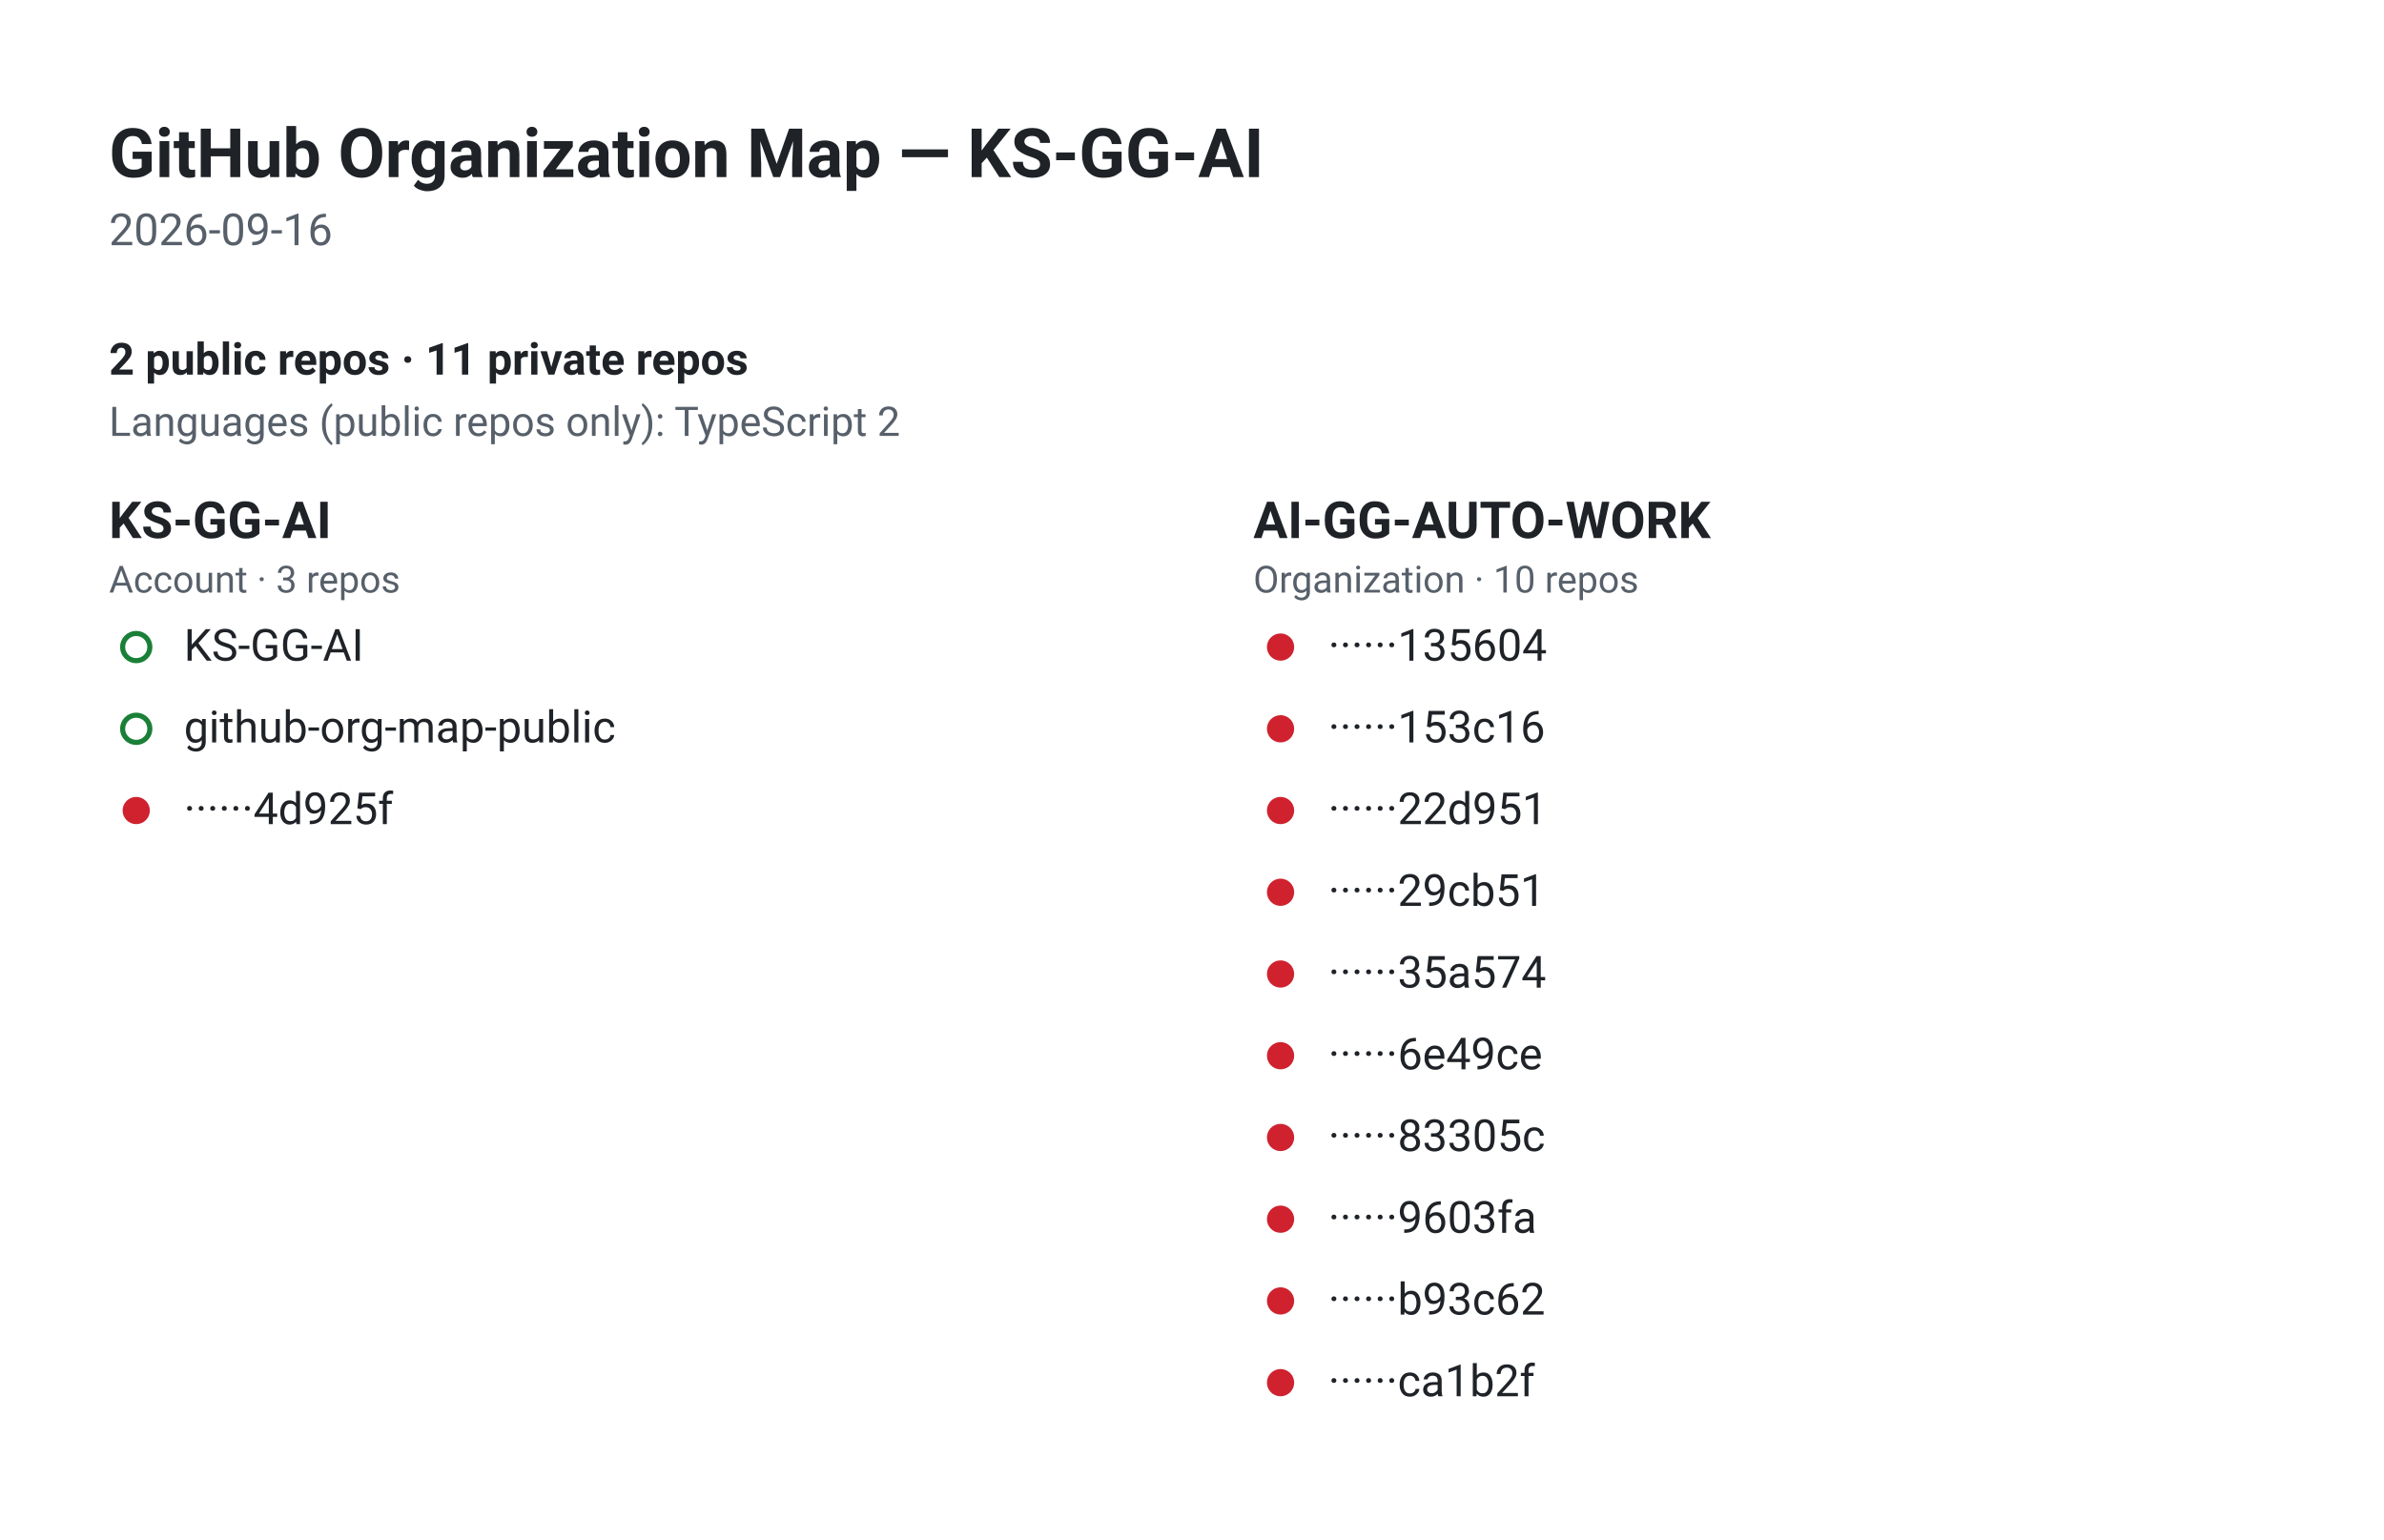
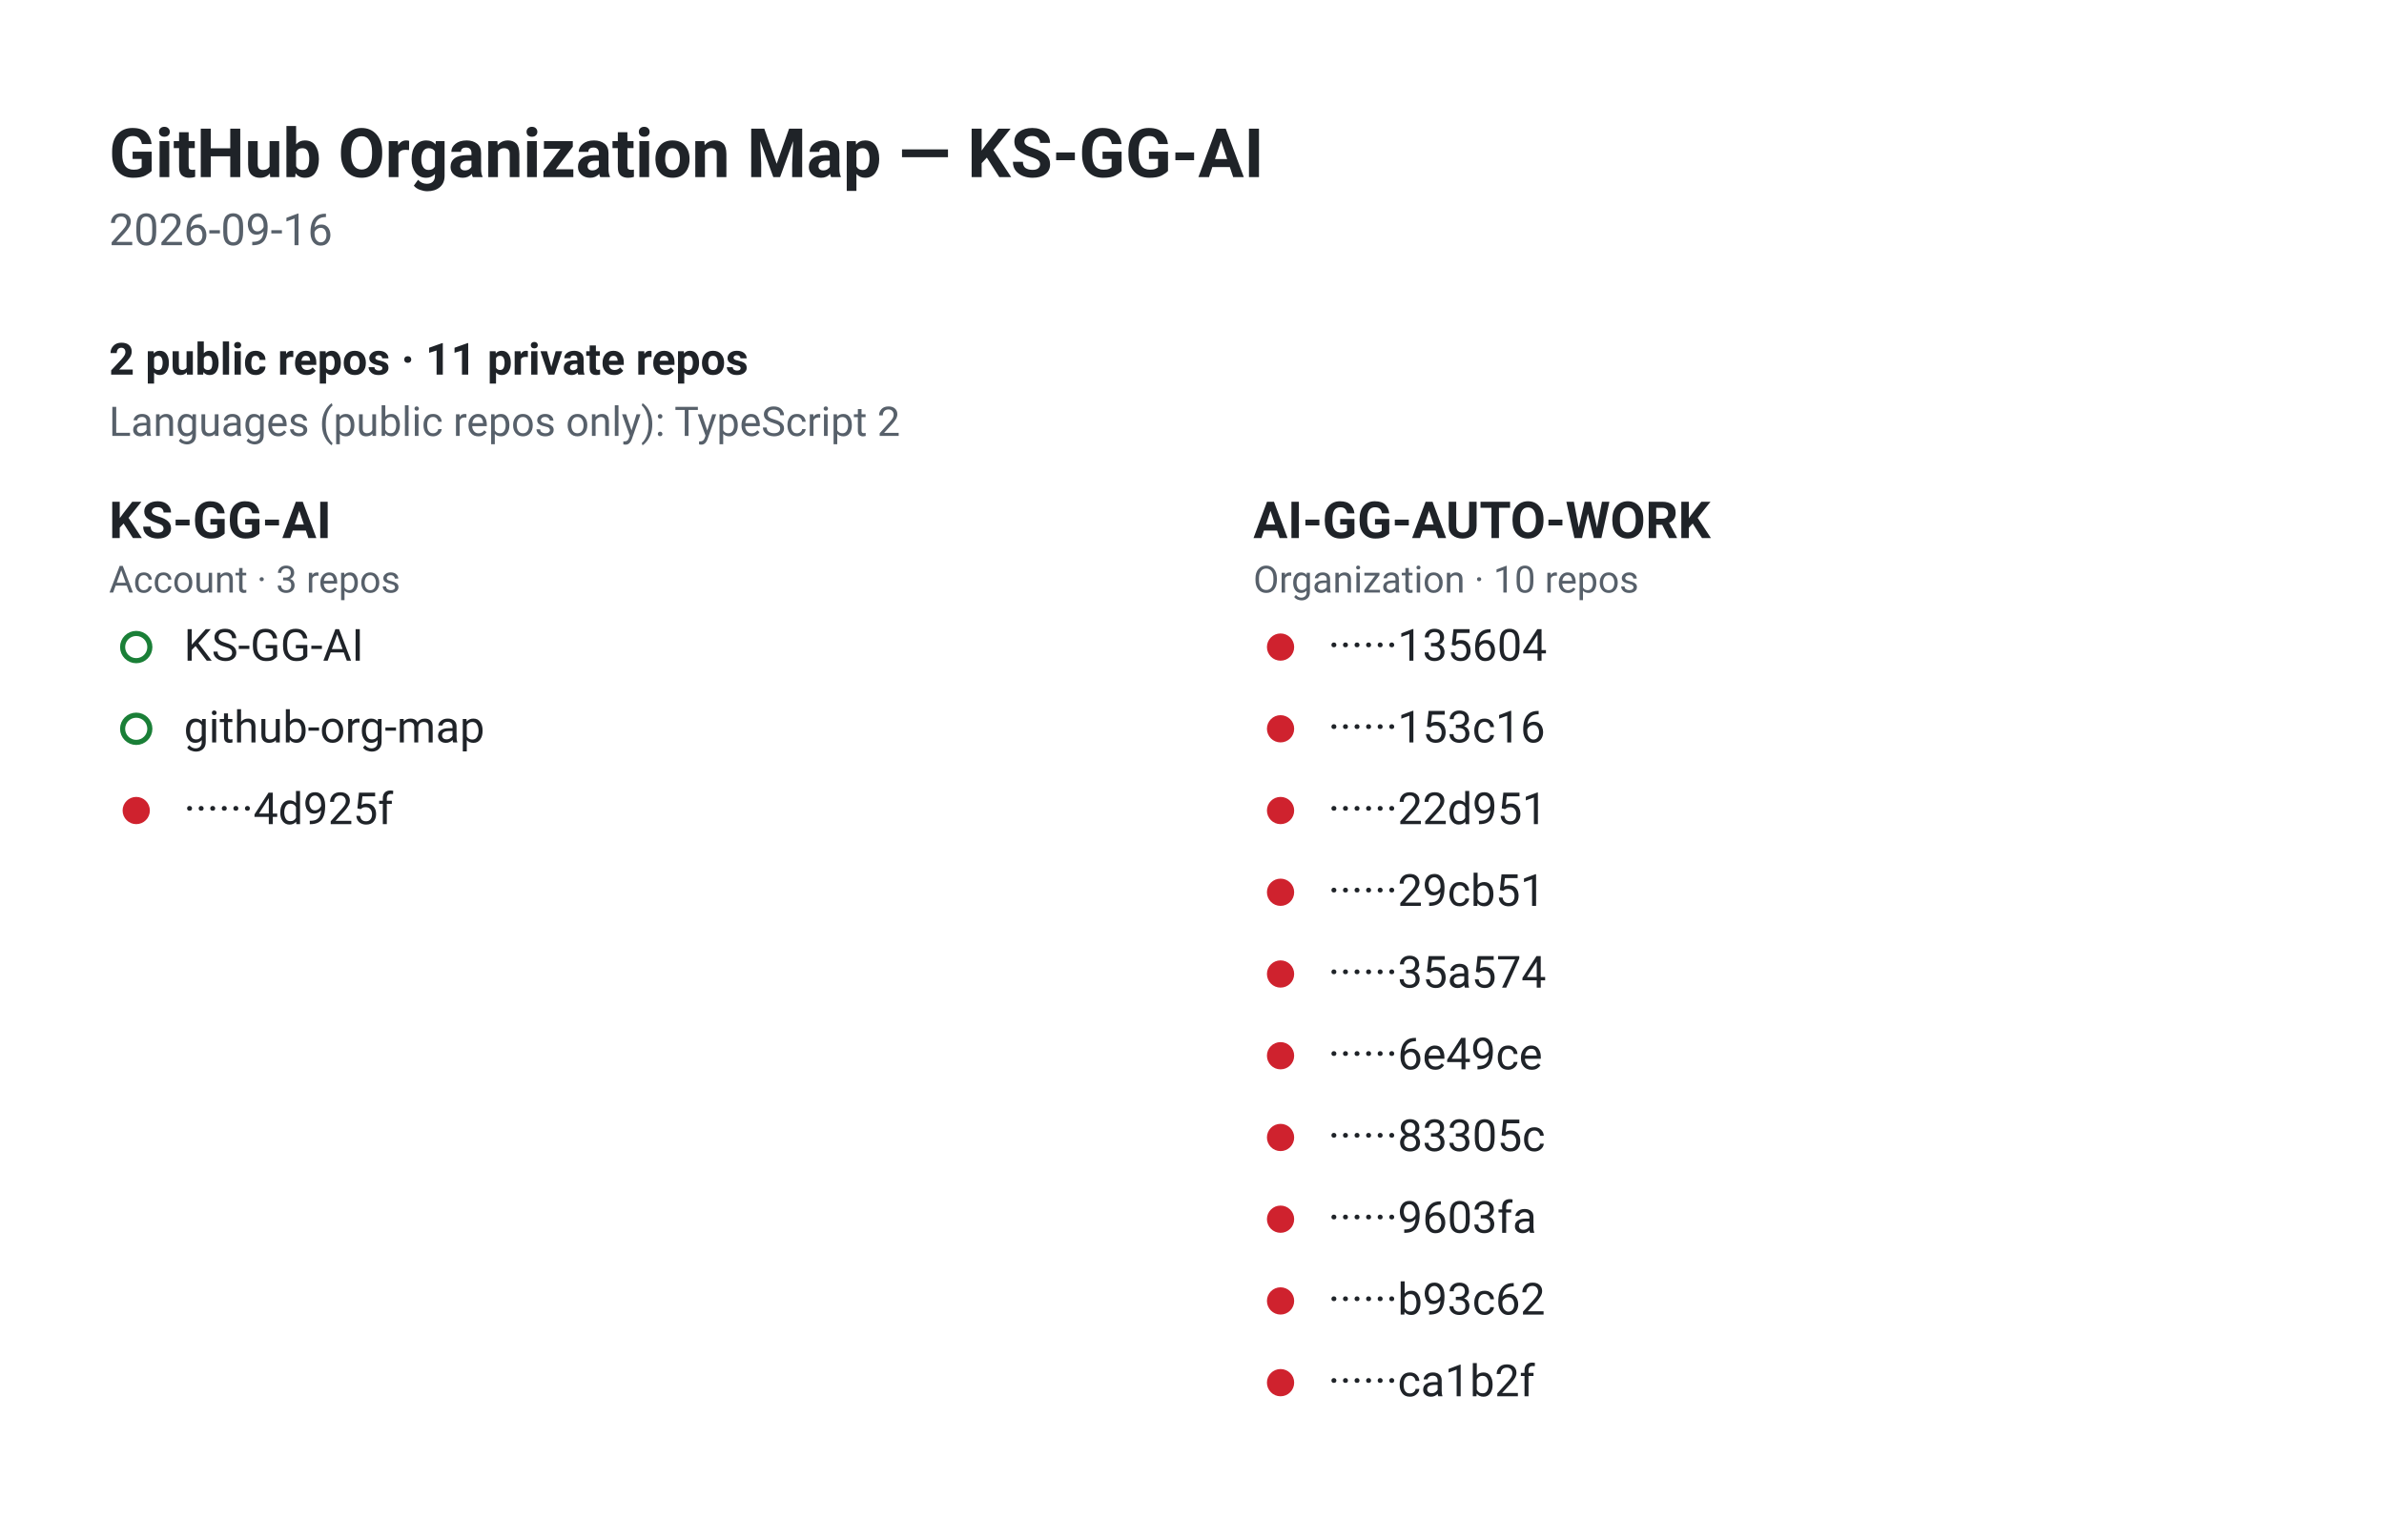
<svg xmlns="http://www.w3.org/2000/svg" viewBox="0 0 700 452" width="700" height="452" role="img" aria-label="GitHub organization map for KS-GG-AI on 2026-09-16">
  <style>
    text { font-family: -apple-system, BlinkMacSystemFont, "Segoe UI", Roboto, Helvetica, Arial, sans-serif; }
    .om-title { fill: #1f2328; font-size: 20px; font-weight: 600; }
    .om-date { fill: #57606a; font-size: 13px; }
    .om-group-title { fill: #1f2328; font-size: 15px; font-weight: 600; }
    .om-group-meta { fill: #57606a; font-size: 11px; }
    .om-repo-name { fill: #1f2328; font-size: 13px; }
    .om-repo-muted { fill: #8c959f; font-size: 13px; }
    .om-dot-private { fill: #cf222e; stroke: none; }
    .om-dot-public { fill: none; stroke: #1a7f37; stroke-width: 1.5; }
    .om-empty { fill: #8c959f; font-style: italic; font-size: 12px; }
    .om-summary-counts { fill: #1f2328; font-size: 13px; font-weight: 600; }
    .om-summary-lang { fill: #57606a; font-size: 12px; }

    @media (prefers-color-scheme: dark) {
      .om-title { fill: #e6edf3; }
      .om-date { fill: #8b949e; }
      .om-group-title { fill: #e6edf3; }
      .om-group-meta { fill: #8b949e; }
      .om-repo-name { fill: #e6edf3; }
      .om-repo-muted { fill: #6e7681; }
      .om-dot-private { fill: #f85149; }
      .om-dot-public { stroke: #3fb950; }
      .om-empty { fill: #6e7681; }
      .om-summary-counts { fill: #e6edf3; }
      .om-summary-lang { fill: #8b949e; }
    }
</style>
  <text x="32" y="52" class="om-title">GitHub Organization Map — KS-GG-AI</text>
  <text x="32" y="72" class="om-date">2026-09-16</text>
  <text x="32" y="110" class="om-summary-counts">2 public repos · 11 private repos</text>
  <text x="32" y="128" class="om-summary-lang">Languages (public repos only): TypeScript 2</text>
  <g>
    <text x="32" y="158" class="om-group-title">KS-GG-AI</text>
    <text x="32" y="174" class="om-group-meta">Account · 3 repos</text>
    <circle cx="40" cy="190" r="4" class="om-dot-public" />
    <text x="54" y="194" class="om-repo-name">KS-GG-AI</text>
    <circle cx="40" cy="214" r="4" class="om-dot-public" />
-     <text x="54" y="218" class="om-repo-name">github-org-map-public</text>
+     <text x="54" y="218" class="om-repo-name">github-org-map</text>
    <circle cx="40" cy="238" r="4" class="om-dot-private" />
    <text x="54" y="242" class="om-repo-name">······4d925f</text>
  </g>
  <g>
    <text x="368" y="158" class="om-group-title">AI-GG-AUTO-WORK</text>
    <text x="368" y="174" class="om-group-meta">Organization · 10 repos</text>
    <circle cx="376" cy="190" r="4" class="om-dot-private" />
    <text x="390" y="194" class="om-repo-name">······135604</text>
    <circle cx="376" cy="214" r="4" class="om-dot-private" />
    <text x="390" y="218" class="om-repo-name">······153c16</text>
    <circle cx="376" cy="238" r="4" class="om-dot-private" />
    <text x="390" y="242" class="om-repo-name">······22d951</text>
    <circle cx="376" cy="262" r="4" class="om-dot-private" />
    <text x="390" y="266" class="om-repo-name">······29cb51</text>
    <circle cx="376" cy="286" r="4" class="om-dot-private" />
    <text x="390" y="290" class="om-repo-name">······35a574</text>
    <circle cx="376" cy="310" r="4" class="om-dot-private" />
    <text x="390" y="314" class="om-repo-name">······6e49ce</text>
    <circle cx="376" cy="334" r="4" class="om-dot-private" />
    <text x="390" y="338" class="om-repo-name">······83305c</text>
    <circle cx="376" cy="358" r="4" class="om-dot-private" />
    <text x="390" y="362" class="om-repo-name">······9603fa</text>
    <circle cx="376" cy="382" r="4" class="om-dot-private" />
    <text x="390" y="386" class="om-repo-name">······b93c62</text>
    <circle cx="376" cy="406" r="4" class="om-dot-private" />
    <text x="390" y="410" class="om-repo-name">······ca1b2f</text>
  </g>
</svg>
